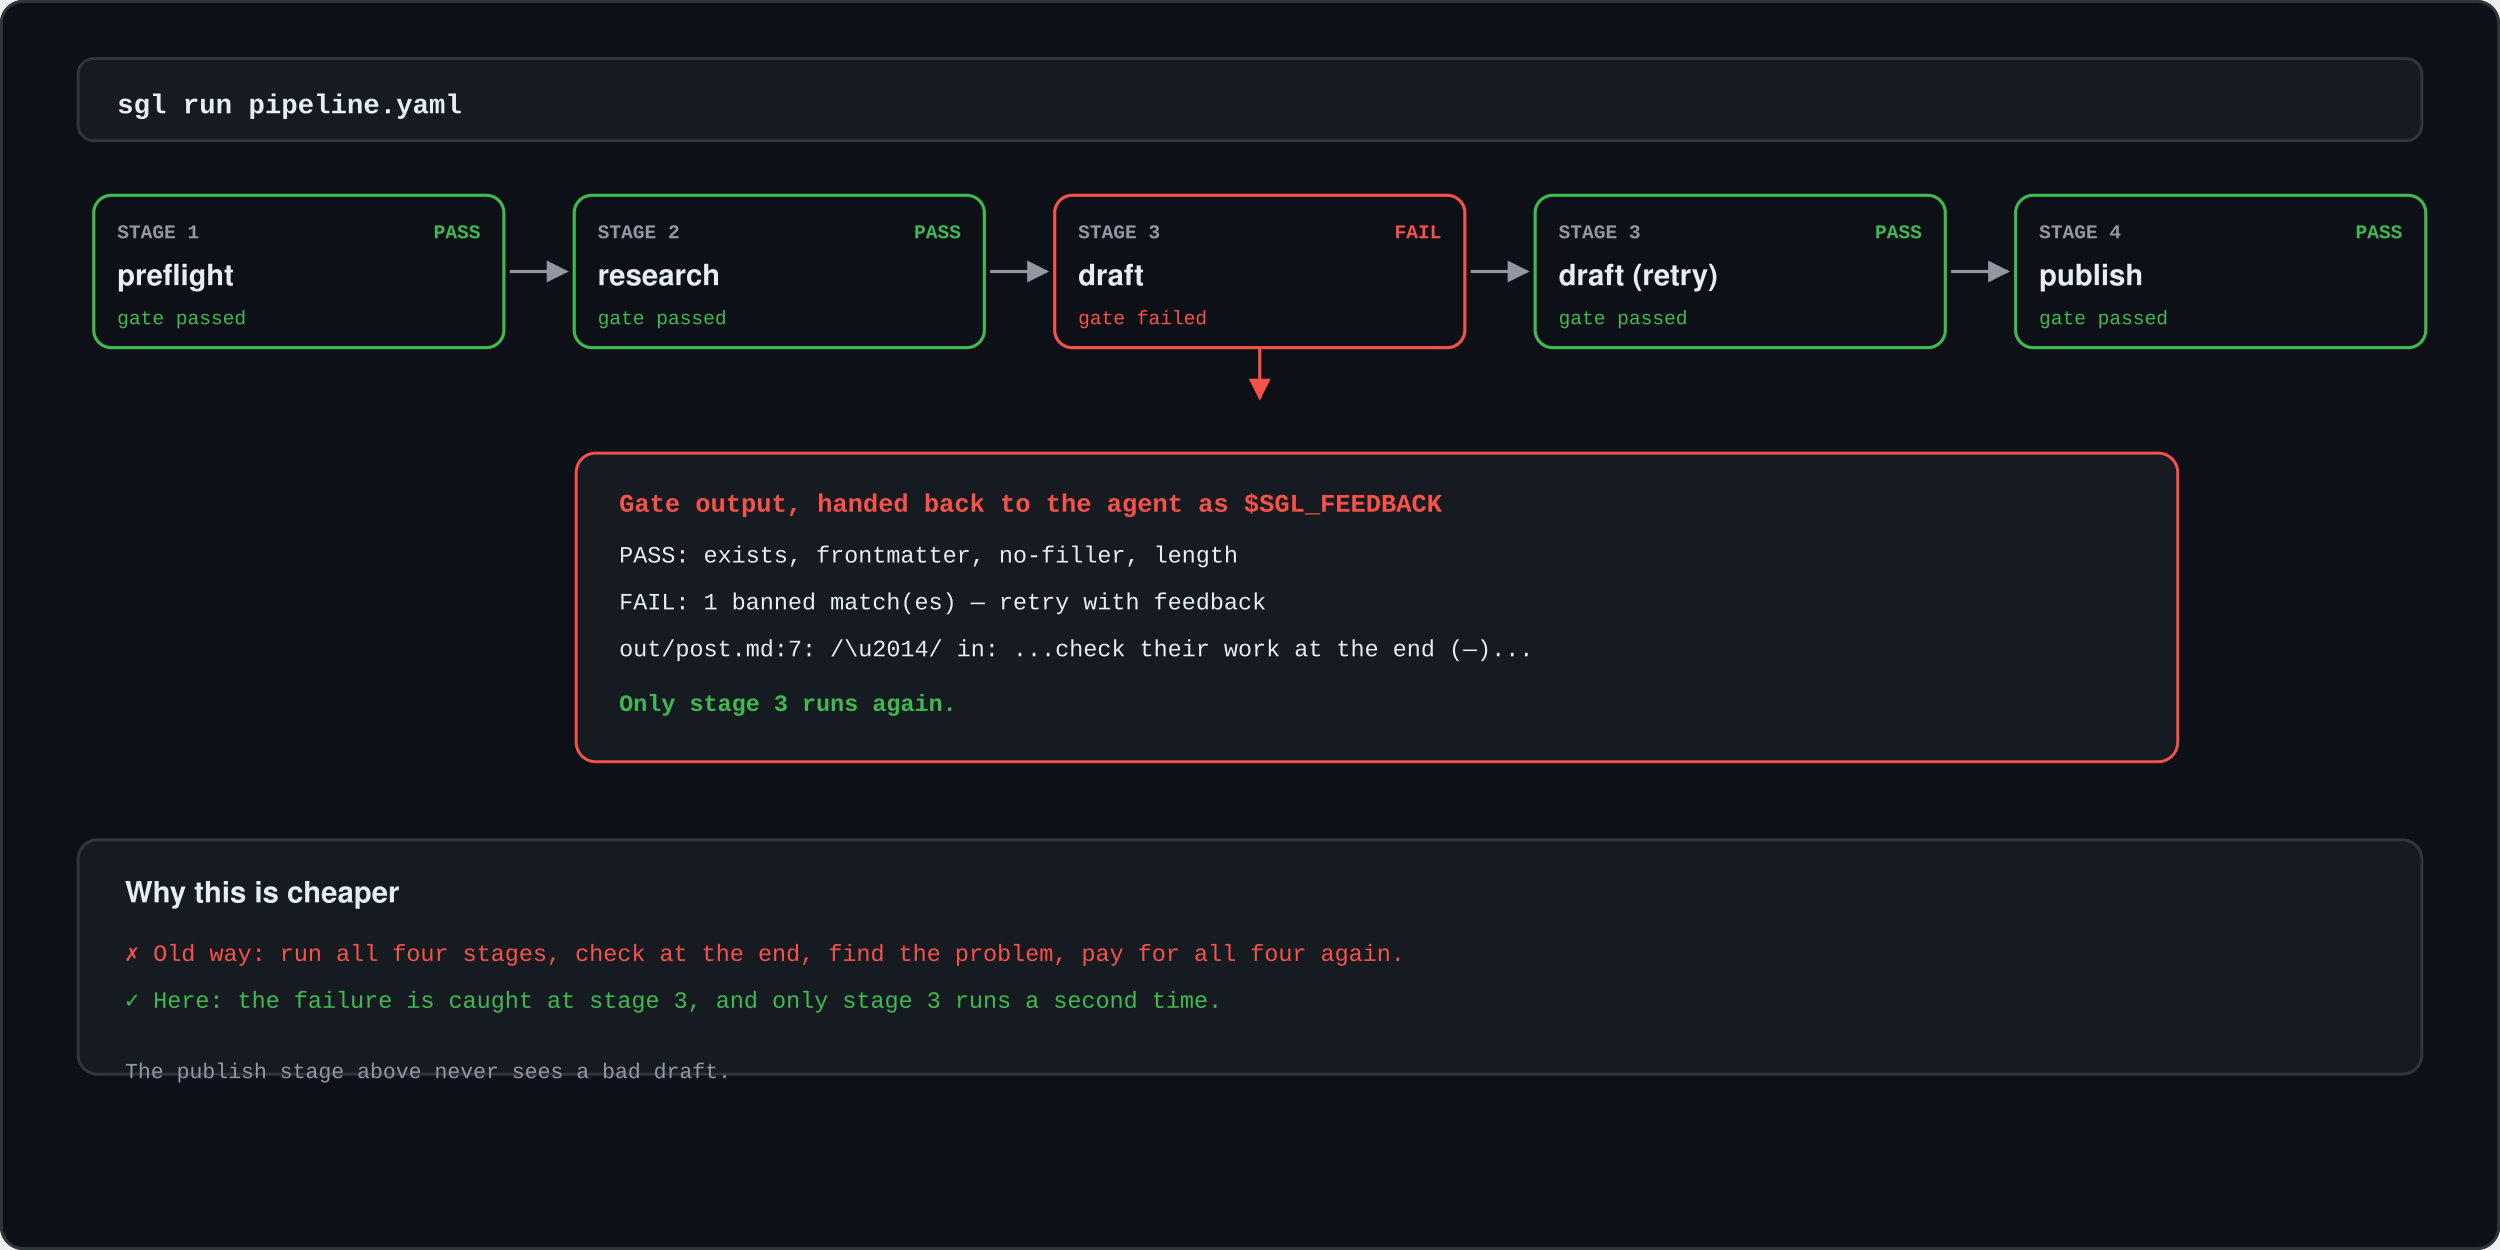
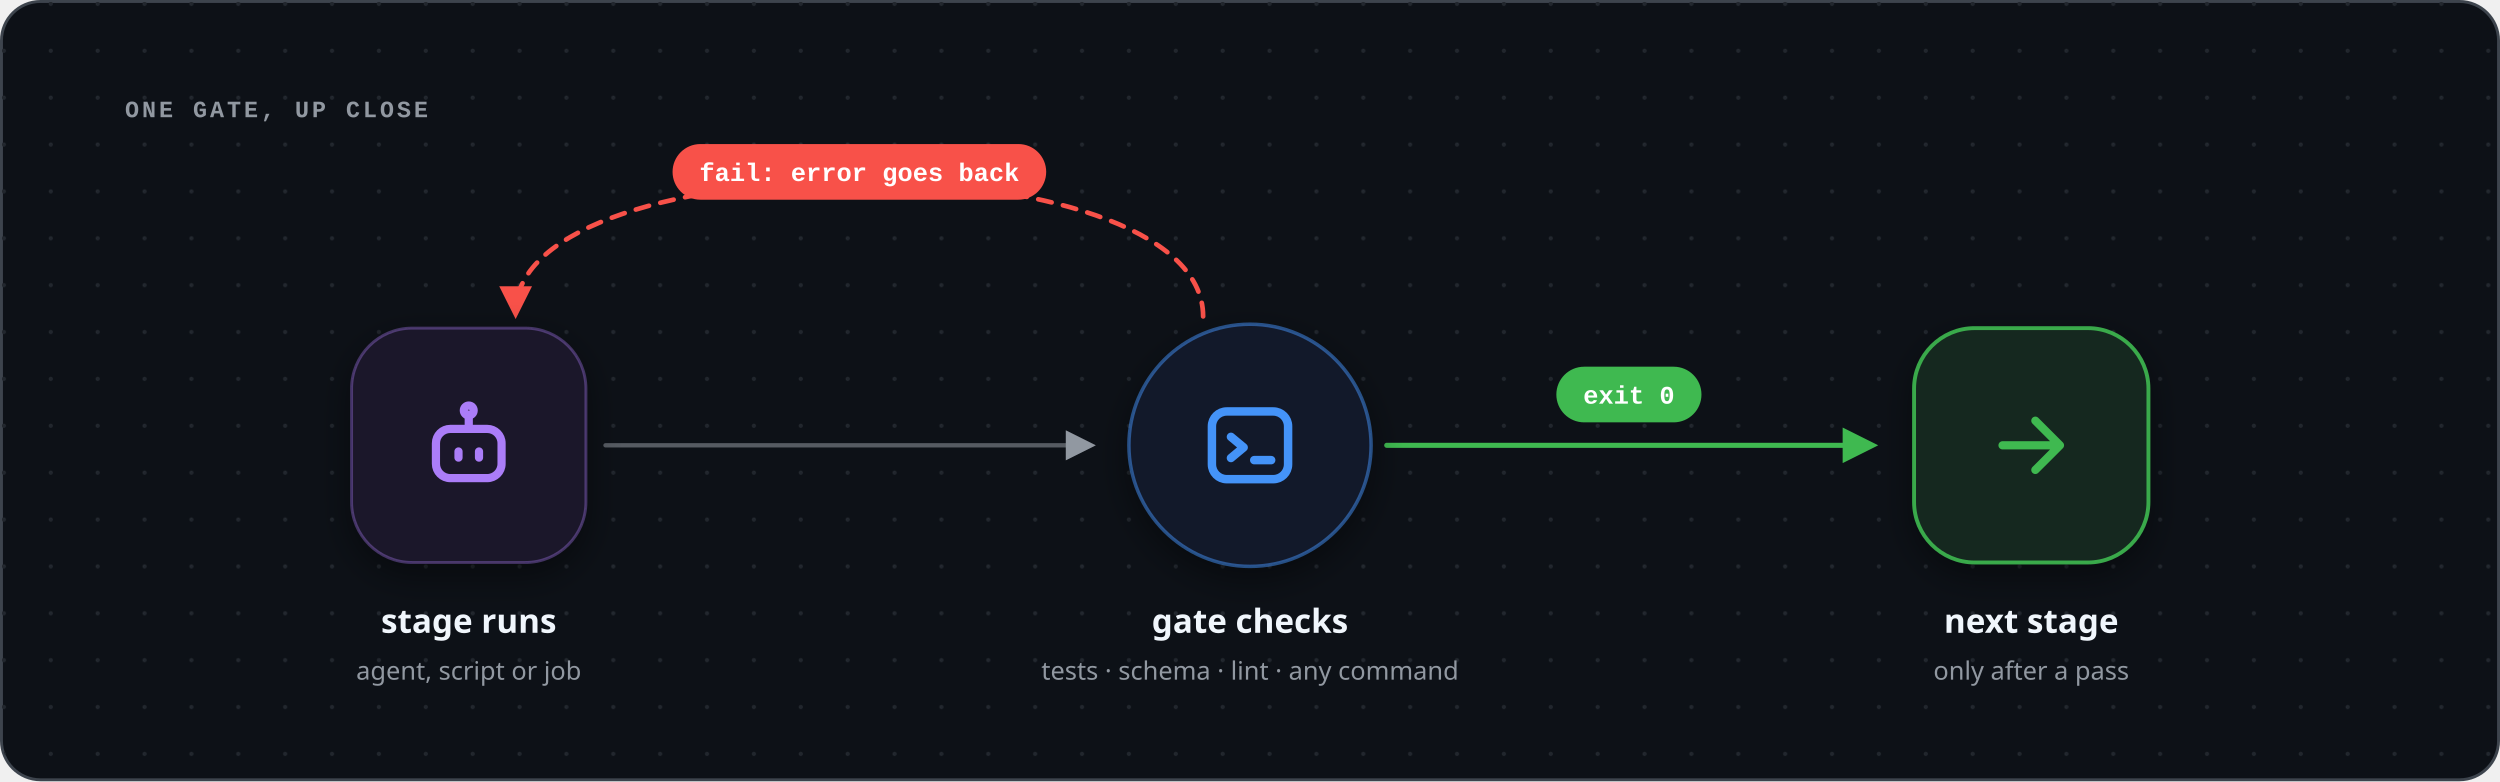
- <svg xmlns="http://www.w3.org/2000/svg" width="1280" height="640" viewBox="0 0 1280 640" role="img" aria-labelledby="t" aria-describedby="d">
+ <svg xmlns="http://www.w3.org/2000/svg" width="1280" height="400" viewBox="0 0 1280 400" role="img" aria-labelledby="t" aria-describedby="d">
  <defs>
-     <marker id="a" viewBox="0 0 10 10" refX="9" refY="5" markerWidth="7" markerHeight="7" orient="auto">
-       <path d="M0 0 L10 5 L0 10 z" fill="#9198a1" />
+     <pattern id="dots" width="24" height="24" patternUnits="userSpaceOnUse">
+       <circle cx="2" cy="2" r="1.1" fill="#21262d" />
+     </pattern>
+     <filter id="sh" x="-30%" y="-30%" width="160%" height="170%">
+       <feDropShadow dx="0" dy="6" stdDeviation="9" flood-color="#000" flood-opacity="0.45" />
+     </filter>
+     <marker id="am" viewBox="0 0 10 10" refX="8" refY="5" markerWidth="7" markerHeight="7" orient="auto">
+       <path d="M0 0L10 5L0 10z" fill="#9198a1" />
    </marker>
-     <marker id="af" viewBox="0 0 10 10" refX="9" refY="5" markerWidth="7" markerHeight="7" orient="auto">
-       <path d="M0 0 L10 5 L0 10 z" fill="#f85149" />
+     <marker id="ag" viewBox="0 0 10 10" refX="8" refY="5" markerWidth="7" markerHeight="7" orient="auto">
+       <path d="M0 0L10 5L0 10z" fill="#3fb950" />
+     </marker>
+     <marker id="ar" viewBox="0 0 10 10" refX="8" refY="5" markerWidth="7" markerHeight="7" orient="auto">
+       <path d="M0 0L10 5L0 10z" fill="#f85149" />
    </marker>
  </defs>
-   <rect width="1280" height="640" rx="12" fill="#0d1117" />
-   <rect x="0.75" y="0.75" width="1278.5" height="638.5" rx="11" fill="none" stroke="#30363d" stroke-width="1.5" />
-   <rect x="40" y="30" width="1200" height="42" rx="8" fill="#161b22" stroke="#30363d" stroke-width="1.5" />
-   <text x="60" y="58" font-size="14" font-family="ui-monospace, SFMono-Regular, 'SF Mono', Menlo, Consolas, 'Liberation Mono', monospace" fill="#e6edf3" font-weight="700">sgl run pipeline.yaml</text>
-   <rect x="48" y="100" width="210" height="78" rx="9" fill="none" stroke="#3fb950" stroke-width="1.6" />
-   <text x="60" y="122" font-size="10" font-family="ui-monospace, SFMono-Regular, 'SF Mono', Menlo, Consolas, 'Liberation Mono', monospace" fill="#9198a1" font-weight="700">STAGE 1</text>
-   <text x="246" y="122" font-size="10" font-family="ui-monospace, SFMono-Regular, 'SF Mono', Menlo, Consolas, 'Liberation Mono', monospace" fill="#3fb950" font-weight="700" text-anchor="end">PASS</text>
-   <text x="60" y="146" font-size="15" font-family="-apple-system, BlinkMacSystemFont, 'Segoe UI', Helvetica, Arial, sans-serif" fill="#e6edf3" font-weight="700">preflight</text>
-   <text x="60" y="166" font-size="10" font-family="ui-monospace, SFMono-Regular, 'SF Mono', Menlo, Consolas, 'Liberation Mono', monospace" fill="#3fb950" font-weight="400">gate passed</text>
-   <path d="M261 139.0 L290 139.0" stroke="#9198a1" stroke-width="1.6" marker-end="url(#a)" />
-   <rect x="294" y="100" width="210" height="78" rx="9" fill="none" stroke="#3fb950" stroke-width="1.6" />
-   <text x="306" y="122" font-size="10" font-family="ui-monospace, SFMono-Regular, 'SF Mono', Menlo, Consolas, 'Liberation Mono', monospace" fill="#9198a1" font-weight="700">STAGE 2</text>
-   <text x="492" y="122" font-size="10" font-family="ui-monospace, SFMono-Regular, 'SF Mono', Menlo, Consolas, 'Liberation Mono', monospace" fill="#3fb950" font-weight="700" text-anchor="end">PASS</text>
-   <text x="306" y="146" font-size="15" font-family="-apple-system, BlinkMacSystemFont, 'Segoe UI', Helvetica, Arial, sans-serif" fill="#e6edf3" font-weight="700">research</text>
-   <text x="306" y="166" font-size="10" font-family="ui-monospace, SFMono-Regular, 'SF Mono', Menlo, Consolas, 'Liberation Mono', monospace" fill="#3fb950" font-weight="400">gate passed</text>
-   <path d="M507 139.0 L536 139.0" stroke="#9198a1" stroke-width="1.6" marker-end="url(#a)" />
-   <rect x="540" y="100" width="210" height="78" rx="9" fill="none" stroke="#f85149" stroke-width="1.6" />
-   <text x="552" y="122" font-size="10" font-family="ui-monospace, SFMono-Regular, 'SF Mono', Menlo, Consolas, 'Liberation Mono', monospace" fill="#9198a1" font-weight="700">STAGE 3</text>
-   <text x="738" y="122" font-size="10" font-family="ui-monospace, SFMono-Regular, 'SF Mono', Menlo, Consolas, 'Liberation Mono', monospace" fill="#f85149" font-weight="700" text-anchor="end">FAIL</text>
-   <text x="552" y="146" font-size="15" font-family="-apple-system, BlinkMacSystemFont, 'Segoe UI', Helvetica, Arial, sans-serif" fill="#e6edf3" font-weight="700">draft</text>
-   <text x="552" y="166" font-size="10" font-family="ui-monospace, SFMono-Regular, 'SF Mono', Menlo, Consolas, 'Liberation Mono', monospace" fill="#f85149" font-weight="400">gate failed</text>
-   <path d="M753 139.0 L782 139.0" stroke="#9198a1" stroke-width="1.6" marker-end="url(#a)" />
-   <rect x="786" y="100" width="210" height="78" rx="9" fill="none" stroke="#3fb950" stroke-width="1.6" />
-   <text x="798" y="122" font-size="10" font-family="ui-monospace, SFMono-Regular, 'SF Mono', Menlo, Consolas, 'Liberation Mono', monospace" fill="#9198a1" font-weight="700">STAGE 3</text>
-   <text x="984" y="122" font-size="10" font-family="ui-monospace, SFMono-Regular, 'SF Mono', Menlo, Consolas, 'Liberation Mono', monospace" fill="#3fb950" font-weight="700" text-anchor="end">PASS</text>
-   <text x="798" y="146" font-size="15" font-family="-apple-system, BlinkMacSystemFont, 'Segoe UI', Helvetica, Arial, sans-serif" fill="#e6edf3" font-weight="700">draft (retry)</text>
-   <text x="798" y="166" font-size="10" font-family="ui-monospace, SFMono-Regular, 'SF Mono', Menlo, Consolas, 'Liberation Mono', monospace" fill="#3fb950" font-weight="400">gate passed</text>
-   <path d="M999 139.0 L1028 139.0" stroke="#9198a1" stroke-width="1.6" marker-end="url(#a)" />
-   <rect x="1032" y="100" width="210" height="78" rx="9" fill="none" stroke="#3fb950" stroke-width="1.6" />
-   <text x="1044" y="122" font-size="10" font-family="ui-monospace, SFMono-Regular, 'SF Mono', Menlo, Consolas, 'Liberation Mono', monospace" fill="#9198a1" font-weight="700">STAGE 4</text>
-   <text x="1230" y="122" font-size="10" font-family="ui-monospace, SFMono-Regular, 'SF Mono', Menlo, Consolas, 'Liberation Mono', monospace" fill="#3fb950" font-weight="700" text-anchor="end">PASS</text>
-   <text x="1044" y="146" font-size="15" font-family="-apple-system, BlinkMacSystemFont, 'Segoe UI', Helvetica, Arial, sans-serif" fill="#e6edf3" font-weight="700">publish</text>
-   <text x="1044" y="166" font-size="10" font-family="ui-monospace, SFMono-Regular, 'SF Mono', Menlo, Consolas, 'Liberation Mono', monospace" fill="#3fb950" font-weight="400">gate passed</text>
-   <path d="M645.0 178 v26" stroke="#f85149" stroke-width="1.6" marker-end="url(#af)" />
-   <rect x="295.0" y="232" width="820" height="158" rx="10" fill="#161b22" stroke="#f85149" stroke-width="1.5" />
-   <text x="317.0" y="262" font-size="13" font-family="ui-monospace, SFMono-Regular, 'SF Mono', Menlo, Consolas, 'Liberation Mono', monospace" fill="#f85149" font-weight="700">Gate output, handed back to the agent as $SGL_FEEDBACK</text>
-   <text x="317.0" y="288" font-size="12" font-family="ui-monospace, SFMono-Regular, 'SF Mono', Menlo, Consolas, 'Liberation Mono', monospace" fill="#e6edf3" font-weight="400">PASS: exists, frontmatter, no-filler, length</text>
-   <text x="317.0" y="312" font-size="12" font-family="ui-monospace, SFMono-Regular, 'SF Mono', Menlo, Consolas, 'Liberation Mono', monospace" fill="#e6edf3" font-weight="400">FAIL: 1 banned match(es) — retry with feedback</text>
-   <text x="317.0" y="336" font-size="12" font-family="ui-monospace, SFMono-Regular, 'SF Mono', Menlo, Consolas, 'Liberation Mono', monospace" fill="#e6edf3" font-weight="400">out/post.md:7: /\u2014/ in: ...check their work at the end (—)...</text>
-   <text x="317.0" y="364" font-size="12" font-family="ui-monospace, SFMono-Regular, 'SF Mono', Menlo, Consolas, 'Liberation Mono', monospace" fill="#3fb950" font-weight="700">Only stage 3 runs again.</text>
-   <rect x="40" y="430" width="1200" height="120" rx="10" fill="#161b22" stroke="#30363d" stroke-width="1.5" />
-   <text x="64" y="462" font-size="15" font-family="-apple-system, BlinkMacSystemFont, 'Segoe UI', Helvetica, Arial, sans-serif" fill="#e6edf3" font-weight="700">Why this is cheaper</text>
-   <text x="64" y="492" font-size="12" font-family="ui-monospace, SFMono-Regular, 'SF Mono', Menlo, Consolas, 'Liberation Mono', monospace" fill="#f85149" font-weight="400">✗ Old way: run all four stages, check at the end, find the problem, pay for all four again.</text>
-   <text x="64" y="516" font-size="12" font-family="ui-monospace, SFMono-Regular, 'SF Mono', Menlo, Consolas, 'Liberation Mono', monospace" fill="#3fb950" font-weight="400">✓ Here: the failure is caught at stage 3, and only stage 3 runs a second time.</text>
-   <text x="64" y="552" font-size="11" font-family="ui-monospace, SFMono-Regular, 'SF Mono', Menlo, Consolas, 'Liberation Mono', monospace" fill="#9198a1" font-weight="400">The publish stage above never sees a bad draft.</text>
+   <rect x="0.75" y="0.75" width="1278.5" height="398.5" rx="20" fill="#0d1117" stroke="#3d444d" stroke-width="1.5" />
+   <rect x="1" y="1" width="1278" height="398" rx="20" fill="url(#dots)" />
+   <text x="64" y="60" font-size="12" font-family="ui-monospace, SFMono-Regular, 'SF Mono', Menlo, Consolas, 'Liberation Mono', monospace" fill="#9198a1" font-weight="700" letter-spacing="1.5" xml:space="preserve" style="white-space:pre">ONE GATE, UP CLOSE</text>
+   <path d="M310 228H558" stroke="#9198a1" stroke-opacity="0.55" stroke-width="2.2" stroke-linecap="round" marker-end="url(#am)" />
+   <path d="M710 228H958" stroke="#3fb950" stroke-width="2.6" stroke-linecap="round" marker-end="url(#ag)" />
+   <rect x="797.6" y="188.5" width="72.8" height="27" rx="13.5" fill="#3fb950" stroke="#3fb950" stroke-width="1.5" />
+   <text x="834.0" y="206.68" font-size="13" font-family="ui-monospace, SFMono-Regular, 'SF Mono', Menlo, Consolas, 'Liberation Mono', monospace" fill="#ffffff" font-weight="700" text-anchor="middle" xml:space="preserve" style="white-space:pre">exit 0</text>
+   <path d="M616 162 C616 70, 264 70, 264 160" fill="none" stroke="#f85149" stroke-width="2.4" stroke-dasharray="7 6" stroke-linecap="round" marker-end="url(#ar)" />
+   <rect x="345.1" y="74.5" width="189.8" height="27" rx="13.5" fill="#f85149" stroke="#f85149" stroke-width="1.5" />
+   <text x="440.0" y="92.68" font-size="13" font-family="ui-monospace, SFMono-Regular, 'SF Mono', Menlo, Consolas, 'Liberation Mono', monospace" fill="#ffffff" font-weight="700" text-anchor="middle" xml:space="preserve" style="white-space:pre">fail: error goes back</text>
+   <rect x="180.0" y="168.0" width="120" height="120" rx="31" fill="#0d1117" filter="url(#sh)" />
+   <rect x="180.0" y="168.0" width="120" height="120" rx="31" fill="#ab7df8" fill-opacity="0.09" stroke="#ab7df8" stroke-opacity="0.35" stroke-width="1.5" />
+   <g transform="translate(214.8,202.8) scale(2.1)" fill="none" stroke="#ab7df8" stroke-width="2.0" stroke-linecap="round" stroke-linejoin="round">
+     <rect x="4" y="8" width="16" height="12" rx="3.5" />
+     <path d="M12 8V4.5" />
+     <circle cx="12" cy="3.5" r="1.2" />
+     <path d="M9.5 13.5v1.5M14.5 13.5v1.5" />
+   </g>
+   <text x="240" y="324" font-size="17" font-family="-apple-system, BlinkMacSystemFont, 'Segoe UI', 'Noto Sans', Helvetica, Arial, sans-serif" fill="#f0f6fc" font-weight="700" text-anchor="middle" xml:space="preserve" style="white-space:pre">stage runs</text>
+   <text x="240" y="348" font-size="13" font-family="-apple-system, BlinkMacSystemFont, 'Segoe UI', 'Noto Sans', Helvetica, Arial, sans-serif" fill="#9198a1" font-weight="400" text-anchor="middle" xml:space="preserve" style="white-space:pre">agent, script or job</text>
+   <circle cx="640" cy="228" r="62" fill="#0d1117" filter="url(#sh)" />
+   <circle cx="640" cy="228" r="62" fill="#4493f8" fill-opacity="0.09" stroke="#4493f8" stroke-opacity="0.5" stroke-width="1.8" />
+   <g transform="translate(614.0,202.0) scale(2.1667)" fill="none" stroke="#4493f8" stroke-width="2.0" stroke-linecap="round" stroke-linejoin="round">
+     <rect x="3" y="4" width="18" height="16" rx="3.5" />
+     <path d="M7.5 10l3 2.5-3 2.5M13 15.5h4" />
+   </g>
+   <text x="640" y="324" font-size="17" font-family="-apple-system, BlinkMacSystemFont, 'Segoe UI', 'Noto Sans', Helvetica, Arial, sans-serif" fill="#f0f6fc" font-weight="700" text-anchor="middle" xml:space="preserve" style="white-space:pre">gate checks</text>
+   <text x="640" y="348" font-size="13" font-family="-apple-system, BlinkMacSystemFont, 'Segoe UI', 'Noto Sans', Helvetica, Arial, sans-serif" fill="#9198a1" font-weight="400" text-anchor="middle" xml:space="preserve" style="white-space:pre">tests · schema · lint · any command</text>
+   <rect x="980.0" y="168.0" width="120" height="120" rx="31" fill="#0d1117" filter="url(#sh)" />
+   <rect x="980.0" y="168.0" width="120" height="120" rx="31" fill="#3fb950" fill-opacity="0.16" stroke="#3fb950" stroke-opacity="0.9" stroke-width="2" />
+   <g transform="translate(1014.8,202.8) scale(2.1)" fill="none" stroke="#3fb950" stroke-width="2.0" stroke-linecap="round" stroke-linejoin="round">
+     <path d="M5 12h14M13 6l6 6-6 6" />
+   </g>
+   <text x="1040" y="324" font-size="17" font-family="-apple-system, BlinkMacSystemFont, 'Segoe UI', 'Noto Sans', Helvetica, Arial, sans-serif" fill="#f0f6fc" font-weight="700" text-anchor="middle" xml:space="preserve" style="white-space:pre">next stage</text>
+   <text x="1040" y="348" font-size="13" font-family="-apple-system, BlinkMacSystemFont, 'Segoe UI', 'Noto Sans', Helvetica, Arial, sans-serif" fill="#9198a1" font-weight="400" text-anchor="middle" xml:space="preserve" style="white-space:pre">only after a pass</text>
</svg>
